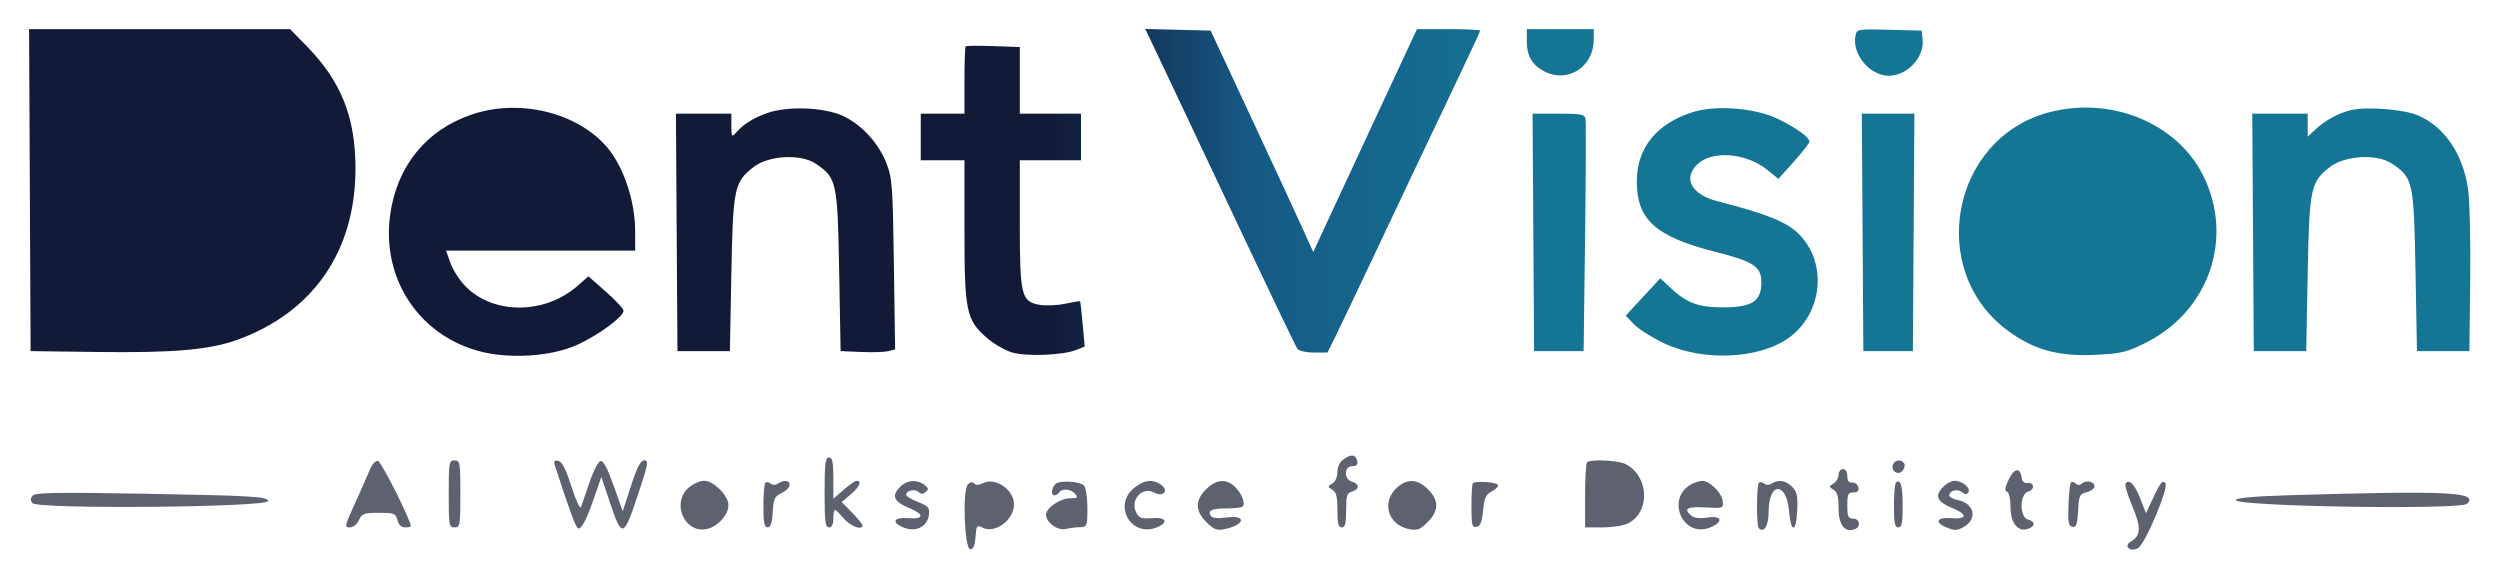
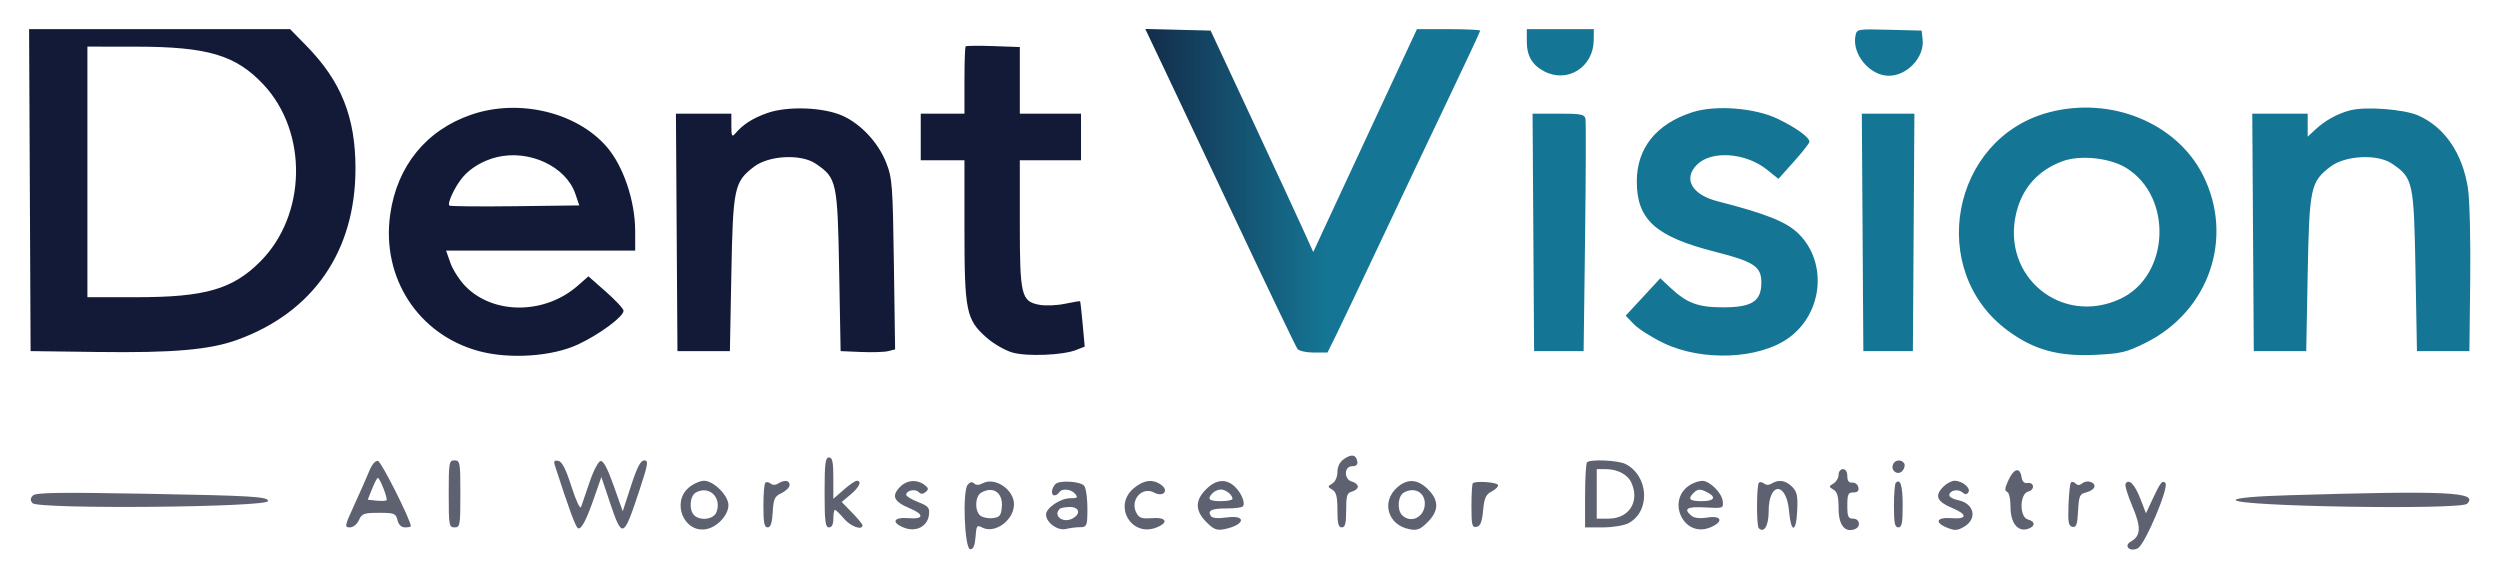
<svg xmlns="http://www.w3.org/2000/svg" viewBox="195 955 858 199">
  <defs>
-     <linearGradient id="wg" x1="205" x2="1042" y1="0" y2="0" gradientUnits="userSpaceOnUse">
-       <stop offset=".42" stop-color="#121a37" />
-       <stop offset=".5" stop-color="#155a86" />
-       <stop offset=".62" stop-color="#157594" />
+     <linearGradient id="wg" x1="195" y1="0" x2="1053" y2="0" gradientUnits="userSpaceOnUse">
+       <stop offset="0.44" stop-color="#121a37" />
+       <stop offset="0.53" stop-color="#157594" />
+       <stop offset="1" stop-color="#157594" />
    </linearGradient>
  </defs>
-   <path fill="url(#wg)" d="m205.242 1020.25.258 55.25 23 .3c26.022.34 38.512-.748 47.962-4.179 26.066-9.461 40.538-30.452 40.538-58.799 0-17.624-4.909-29.91-16.811-42.072l-5.626-5.75h-89.58zm389.367-41.533c3.606 7.581 15.148 32.008 25.649 54.283 10.5 22.275 19.518 41.063 20.039 41.75.521.688 3.049 1.25 5.617 1.25h4.669l2.851-5.75c1.568-3.162 8.581-17.9 15.585-32.75s17.515-37.001 23.358-49.224C698.22 976.052 703 965.815 703 965.526s-4.882-.526-10.849-.526h-10.849l-14.099 30.25a21370 21370 0 0 0-17.794 38.25l-3.695 8-3.607-7.976c-1.984-4.386-9.91-21.486-17.613-38L610.489 965.5l-11.219-.283-11.218-.282zM719 969.277c0 4.904 1.871 8.088 6.011 10.229 8.013 4.143 16.866-1.473 16.954-10.756L742 965h-23zm112.784-1.927c-1.205 6.301 4.966 13.65 11.46 13.65 6.347 0 12.291-6.407 11.598-12.5l-.342-3-11.127-.282c-11.065-.28-11.13-.268-11.589 2.132m-305.372 3.567c-.227.229-.412 5.516-.412 11.75V994h-15v16h15v23.822c0 27.962.601 30.896 7.583 37.042 2.418 2.129 6.428 4.439 8.911 5.134 5.074 1.421 17.321.915 21.892-.903l2.885-1.149-.698-7.702c-.384-4.236-.782-7.775-.885-7.864-.104-.09-2.452.307-5.218.881s-6.703.73-8.748.347c-6.238-1.171-6.722-3.19-6.722-28.058V1010h21v-16h-21v-22.858l-9.088-.321c-4.998-.177-9.273-.133-9.5.096M225 1014v43h16.79c23.586 0 32.99-2.699 42.498-12.197 15.949-15.933 16.488-44.368 1.152-60.764-9.471-10.124-19.125-13.003-43.69-13.024L225 971zm131.856-19.684c-15.536 5.296-25.581 17.616-27.939 34.268-3.077 21.724 9.609 41.276 30.44 46.915 10.54 2.853 25.208 1.857 34.086-2.313 7.39-3.471 15.557-9.525 15.557-11.53 0-.666-2.711-3.598-6.025-6.515l-6.026-5.304-3.674 3.226c-11.284 9.908-28.961 9.99-38.537.179-2.009-2.058-4.327-5.654-5.151-7.992l-1.498-4.25H413l-.012-6.75c-.018-10.335-4.038-22.233-9.743-28.838-10.276-11.897-30.115-16.643-46.389-11.096m101.392-.495c-5.009 1.786-8.253 3.88-10.998 7.096-1.034 1.212-1.25.742-1.25-2.726V994h-19.022l.261 40.75.261 40.75h18l.5-26.5c.559-29.637.973-31.589 7.798-36.795 5.109-3.897 16.137-4.437 21.148-1.037 7.233 4.909 7.495 6.109 8.054 36.832l.5 27.5 6.979.301c3.839.165 8.046.033 9.35-.294l2.37-.595-.415-29.206c-.389-27.289-.562-29.579-2.644-34.88-2.69-6.853-8.674-13.283-14.984-16.1-6.631-2.96-18.941-3.39-25.908-.905m317.622-.32c-12.447 4.004-19.12 12.306-19.12 23.787 0 13.124 6.487 18.941 26.902 24.125 13.291 3.375 15.848 5.075 15.848 10.535 0 6.487-3.234 8.558-13.323 8.532-8.493-.022-12.291-1.464-18.02-6.842l-3.342-3.138-5.935 6.417-5.935 6.416 2.777 2.91c1.528 1.6 6.114 4.517 10.19 6.481 13.271 6.394 32.85 5.578 43.026-1.794 11.628-8.423 13.307-25.738 3.452-35.593-4.179-4.178-10.971-6.915-28.009-11.287-8.762-2.248-11.811-7.711-6.993-12.529 4.985-4.984 16.745-4.149 24.042 1.709l3.931 3.154 5.318-5.942c2.924-3.268 5.318-6.32 5.319-6.782.003-1.537-4.425-4.745-10.856-7.865-7.766-3.768-21.376-4.834-29.272-2.294m122.154.102c-33.417 8.98-41.86 54.326-13.942 74.878 8.956 6.593 17.338 8.911 30.021 8.3 8.825-.425 10.681-.865 17.147-4.061 21.927-10.841 30.622-36.183 19.782-57.657-9.079-17.984-31.765-27.168-53.008-21.46m103.476-.725c-4.211 1.105-8.531 3.486-11.75 6.474l-2.75 2.553V994h-19.022l.261 40.75.261 40.75h18l.5-26.5c.559-29.637.973-31.589 7.798-36.795 5.109-3.897 16.137-4.437 21.148-1.037 7.233 4.909 7.495 6.109 8.054 36.832l.5 27.5h18l.278-24.5c.155-13.667-.185-27.517-.77-31.324-1.843-11.992-7.945-20.972-16.997-25.014-4.892-2.185-18.151-3.191-23.511-1.784m-280.261 41.872.261 40.75h17l.5-39c.275-21.45.335-39.788.133-40.75-.316-1.508-1.596-1.75-9.261-1.75h-8.894zm113 0 .261 40.75h17l.261-40.75.261-40.75h-18.044zM365.5 1008.935c-4.645 1.131-9.025 3.711-11.705 6.896-2.639 3.137-5.367 8.93-4.577 9.721.268.268 10.412.366 22.543.218l22.054-.27-1.366-4c-3.204-9.384-15.832-15.271-26.949-12.565m537.259 1.427c-8.342 3.113-13.729 9.175-15.79 17.767-5.214 21.733 15.537 38.832 35.721 29.435 16.923-7.879 18.16-34.961 2.053-44.92-5.672-3.506-15.869-4.565-21.984-2.282" />
-   <path fill="#5d6170" d="M656.231 1112.55c-1.434 1.005-2.231 2.597-2.231 4.457 0 1.689-.728 3.331-1.75 3.943-1.667 1-1.667 1.1 0 2.1 1.353.811 1.75 2.399 1.75 7 0 4.622.335 5.95 1.5 5.95 1.163 0 1.5-1.32 1.5-5.883 0-5.043.286-5.958 2-6.407 1.1-.287 2-1.057 2-1.71s-.9-1.423-2-1.71c-2.837-.742-2.774-5.29.073-5.29 1.398 0 1.968-.543 1.75-1.667-.454-2.342-1.991-2.604-4.592-.783M478 1124c0 10 .25 12 1.5 12q1.5 0 1.5-3c0-1.65.254-3 .565-3s1.7 1.35 3.088 3c2.248 2.671 6.347 4.151 6.347 2.292 0-.389-1.604-2.35-3.564-4.357l-3.564-3.65 3.064-2.578c3.02-2.541 3.985-4.707 2.099-4.707-.531 0-2.556 1.397-4.5 3.104l-3.535 3.103v-7.103c0-5.648-.307-7.104-1.5-7.104-1.25 0-1.5 2-1.5 12m-156.289-7.299c-.85 2.09-3.146 7.286-5.103 11.549-3.316 7.224-3.422 7.75-1.561 7.75 1.159 0 2.474-1.049 3.135-2.5 1.022-2.243 1.727-2.5 6.87-2.5 5.279 0 5.781.197 6.359 2.5.405 1.614 1.329 2.5 2.608 2.5 1.09 0 1.981-.185 1.981-.411 0-2.027-10.126-22.159-11.26-22.388-.919-.185-2.072 1.147-3.029 3.5M349 1124.5c0 10.833.116 11.5 2 11.5s2-.667 2-11.5-.116-11.5-2-11.5-2 .667-2 11.5m36.404-9.842c5.105 15.753 7.261 21.554 8.058 21.685 1.213.198 2.886-3.1 5.704-11.249l2.216-6.405 2.806 8.353c4.369 13.001 4.738 12.88 10.102-3.292 3.136-9.456 3.358-10.75 1.844-10.75-1.28 0-2.451 2.24-4.567 8.737l-2.845 8.736-3.099-8.764c-2.113-5.974-3.551-8.676-4.519-8.486-.781.152-2.476 3.427-3.766 7.277s-2.604 7.675-2.919 8.5c-.326.85-1.75-2.179-3.29-6.995-1.938-6.061-3.233-8.594-4.519-8.842-1.362-.262-1.657.104-1.206 1.495m354.263-.991c-.367.366-.667 5.541-.667 11.5V1136h6.05c3.327 0 7.28-.637 8.785-1.415 7.652-3.957 7.091-16.197-.931-20.32-2.534-1.302-12.101-1.735-13.237-.598m104.999.76c-.85 2.215 1.795 3.928 3.287 2.129.671-.808.929-1.938.574-2.512-.932-1.509-3.222-1.282-3.861.383M743 1124.5v8.5h4.045c7.053 0 10.79-5.879 7.845-12.343-1.297-2.847-4.771-4.657-8.937-4.657H743zm83-6.55c0 1.073-.788 2.423-1.75 3-1.667 1-1.667 1.1 0 2.1 1.322.793 1.75 2.374 1.75 6.465 0 5.652 2.164 8.404 5.578 7.093 2.159-.828 1.714-3.608-.578-3.608-1.704 0-2-.667-2-4.5 0-3.886.283-4.5 2.073-4.5 1.446 0 1.964-.53 1.712-1.75-.199-.963-1.132-1.687-2.073-1.611-1.177.095-1.712-.608-1.712-2.25 0-1.457-.585-2.389-1.5-2.389-.825 0-1.5.878-1.5 1.95m58.374 1.675c-1.295 2.727-1.45 3.85-.575 4.141.71.237 1.201 2.346 1.201 5.162 0 5.528 2.47 8.692 5.928 7.595 2.634-.836 2.672-2.553.072-3.233-3.005-.786-2.917-8.817.105-9.607 2.397-.627 2.038-3.333-.386-2.906-.969.171-1.697-.567-1.896-1.922-.527-3.585-2.549-3.235-4.449.77m-561.664 3.125-1.504 3.75 2.993.321c1.646.176 3.201.112 3.456-.142.51-.511-2.287-7.679-2.997-7.679-.244 0-1.121 1.688-1.948 3.75m108.646-.38c-5.992 5.155-1.513 15.673 6.057 14.223 3.794-.726 7.587-4.839 7.587-8.226 0-3.294-5.073-8.367-8.367-8.367-1.387 0-3.762 1.067-5.277 2.37m26.302-1.695c-.362.362-.658 3.958-.658 7.992 0 5.734.316 7.333 1.448 7.333 1.041 0 1.532-1.472 1.75-5.242.265-4.594.642-5.404 3.052-6.554 1.512-.722 2.75-1.964 2.75-2.759 0-1.64-1.795-1.86-3.966-.487-.903.571-1.9.569-2.592-.007-.62-.513-1.422-.638-1.784-.276M504 1122c-3.191 3.191-2.342 5.124 3.285 7.475 5.005 2.091 4.781 3.783-.444 3.361-5.129-.414-6.112 1.395-1.741 3.205 4.191 1.736 8.249-.299 8.721-4.375.282-2.423-.189-2.972-3.75-4.37-2.239-.88-4.071-1.995-4.071-2.479 0-1.46 3.056-2.161 4.243-.974.812.812 1.468.812 2.444.002 1.096-.91 1.02-1.348-.426-2.445-2.557-1.941-5.968-1.693-8.261.6m23.121-.646c-1.882 2.268-1.093 22.146.879 22.146 1.05 0 1.592-1.276 1.808-4.254.278-3.851.49-4.157 2.229-3.226 4.36 2.333 10.963-2.465 10.963-7.966 0-5.064-6.546-9.438-10.754-7.186-1.287.689-2.274.704-2.935.043s-1.397-.512-2.19.443m30.129-.236c-1.469 1.507-1.658 3.882-.309 3.882.518 0 1.219-.45 1.559-1 .923-1.494 4.084-1.207 5.5.5 1.059 1.276.8 1.5-1.743 1.5-3.304 0-8.257 3.343-8.257 5.573 0 2.774 3.993 5.673 6.848 4.97 1.459-.36 3.665-.634 4.902-.61 1.85.037 2.276-.531 2.395-3.194.235-5.236-.261-10.177-1.112-11.068-1.443-1.513-8.46-1.909-9.783-.553m26.827 1.471c-7.198 6.056-.704 16.984 7.961 13.395 4.22-1.748 3.187-3.557-1.802-3.156-3.327.268-4.291-.062-5.214-1.787-2.338-4.368 1.896-9.226 6.085-6.984 3.077 1.647 5.183-.608 2.452-2.624-2.886-2.13-6.033-1.746-9.482 1.156m24.846.334c-3.833 3.833-3.796 7.357.117 11.271 2.525 2.524 3.568 2.934 6.155 2.417 7.01-1.402 7.831-4.949.933-4.034-3.289.437-5.108.264-5.6-.532-1.158-1.873.286-2.545 5.472-2.545 2.658 0 5.137-.304 5.508-.675 1.04-1.04-.43-4.675-2.775-6.859-2.98-2.777-6.411-2.442-9.81.957m65.632-.673c-5.611 4.938-3.298 12.938 4.155 14.368 2.684.515 3.708.118 6.25-2.424 3.913-3.914 3.95-7.438.117-11.271q-5.284-5.282-10.522-.673m25.924-1.396c-.263.264-.479 3.812-.479 7.886 0 6.514.211 7.367 1.75 7.075 1.323-.251 1.872-1.622 2.25-5.614.406-4.291.948-5.508 2.888-6.491 1.313-.666 2.327-1.66 2.252-2.21-.134-.994-7.745-1.561-8.661-.646m75.021.301c-8.998 4.921-2.941 18.755 6.5 14.845 4.61-1.909 3.944-4.175-.995-3.385-2.592.415-4.523.2-5.5-.611-2.894-2.402-1.554-3.209 4.745-2.855 6.149.345 6.246.311 5.996-2.149-.289-2.842-4.512-7.015-7.052-6.97-.932.017-2.594.523-3.694 1.125m23.158-.48c-.822.822-.876 14.774-.06 15.589 1.828 1.829 3.402-.83 3.402-5.749 0-10.16 6.105-10.286 7-.144.677 7.671 2.429 7.625 2.797-.074.246-5.163-.047-6.547-1.75-8.25-2.197-2.197-4.658-2.579-7.013-1.089-.903.571-1.9.569-2.592-.007-.62-.513-1.422-.638-1.784-.276m46.981.019c-.351.352-.639 3.939-.639 7.973 0 5.852.303 7.333 1.5 7.333 1.199 0 1.5-1.493 1.5-7.441 0-6.876-.773-9.453-2.361-7.865M862 1122c-3.191 3.191-2.342 5.124 3.285 7.475 5.005 2.091 4.781 3.783-.444 3.361-5.129-.414-6.112 1.395-1.741 3.205 2.678 1.11 3.583 1.087 5.787-.146 4.884-2.732 3.773-8.113-1.909-9.249-1.638-.328-2.978-1.071-2.978-1.652 0-1.655 2.876-2.342 4.424-1.057 1.064.883 1.575.873 2.14-.04.879-1.423-2.14-3.897-4.755-3.897-.995 0-2.709.9-3.809 2m43.69-1.307c-.295.477-.65 4.004-.789 7.837-.209 5.765.028 7.024 1.371 7.283 1.321.255 1.681-.763 1.926-5.459.271-5.173.554-5.831 2.728-6.341 1.334-.312 2.609-1.118 2.833-1.79.561-1.682-2.487-2.693-4.096-1.359-.926.769-1.623.776-2.374.025-.585-.585-1.304-.673-1.599-.196m18.804.316c-.313.508.733 3.984 2.325 7.726 3.073 7.221 2.95 10.168-.505 12.117-2.663 1.502-.295 3.743 2.42 2.29 2.461-1.317 10.772-21.036 9.432-22.376-1.077-1.077-1.73-.227-4.653 6.066l-2.013 4.332-1.96-5.056c-1.915-4.939-3.903-6.948-5.046-5.099m-490.744 3.071c-2.01 1.171-2.349 5.921-.55 7.72 2.102 2.102 6.766 1.466 7.701-1.05 1.892-5.091-2.626-9.305-7.151-6.67m98 0c-2.13 1.241-2.326 6.197-.31 7.87.791.657 2.704 1.049 4.25.872 2.398-.275 2.858-.829 3.139-3.778.468-4.927-2.985-7.349-7.079-4.964m79.45.12c-2.067 2.067-1.335 2.8 2.8 2.8 2.2 0 4-.36 4-.8 0-1.351-2.312-3.2-4-3.2-.88 0-2.14.54-2.8 1.2m65.55-.12c-2.01 1.171-2.349 5.921-.55 7.72 3.05 3.05 7.8.635 7.8-3.965 0-3.943-3.667-5.842-7.25-3.755m99.45.12c-2.067 2.067-1.335 2.8 2.8 2.8 4.296 0 5.195-1.29 2.066-2.965-2.495-1.335-3.397-1.304-4.866.165m-569.926.866c-.898.942-.932 1.641-.128 2.61 1.79 2.157 80.854 1.449 80.854-.724 0-1.512-5.418-1.834-42-2.494-29.955-.541-37.747-.419-38.726.608m774.308-.101c-11.606.347-18.046.919-18.281 1.626-.739 2.227 77.218 3.49 79.421 1.287 4.036-4.036-6.59-4.542-61.14-2.913m-421.915 4.702c-2.362 2.361 1.188 5.016 4.405 3.294 2.955-1.581 2.411-3.961-.905-3.961-1.559 0-3.134.3-3.5.667" />
+   <path d="m205.242 1020.25.258 55.25 23 .3c26.022.34 38.512-.748 47.962-4.179 26.066-9.461 40.538-30.452 40.538-58.799 0-17.624-4.909-29.91-16.811-42.072l-5.626-5.75h-89.58zm389.367-41.533c3.606 7.581 15.148 32.008 25.649 54.283 10.5 22.275 19.518 41.063 20.039 41.75.521.688 3.049 1.25 5.617 1.25h4.669l2.851-5.75c1.568-3.162 8.581-17.9 15.585-32.75s17.515-37.001 23.358-49.224C698.22 976.052 703 965.815 703 965.526s-4.882-.526-10.849-.526h-10.849l-14.099 30.25a21370 21370 0 0 0-17.794 38.25l-3.695 8-3.607-7.976c-1.984-4.386-9.91-21.486-17.613-38L610.489 965.5l-11.219-.283-11.218-.282zM719 969.277c0 4.904 1.871 8.088 6.011 10.229 8.013 4.143 16.866-1.473 16.954-10.756L742 965h-23zm112.784-1.927c-1.205 6.301 4.966 13.65 11.46 13.65 6.347 0 12.291-6.407 11.598-12.5l-.342-3-11.127-.282c-11.065-.28-11.13-.268-11.589 2.132m-305.372 3.567c-.227.229-.412 5.516-.412 11.75V994h-15v16h15v23.822c0 27.962.601 30.896 7.583 37.042 2.418 2.129 6.428 4.439 8.911 5.134 5.074 1.421 17.321.915 21.892-.903l2.885-1.149-.698-7.702c-.384-4.236-.782-7.775-.885-7.864-.104-.09-2.452.307-5.218.881s-6.703.73-8.748.347c-6.238-1.171-6.722-3.19-6.722-28.058V1010h21v-16h-21v-22.858l-9.088-.321c-4.998-.177-9.273-.133-9.5.096M225 1014v43h16.79c23.586 0 32.99-2.699 42.498-12.197 15.949-15.933 16.488-44.368 1.152-60.764-9.471-10.124-19.125-13.003-43.69-13.024L225 971zm131.856-19.684c-15.536 5.296-25.581 17.616-27.939 34.268-3.077 21.724 9.609 41.276 30.44 46.915 10.54 2.853 25.208 1.857 34.086-2.313 7.39-3.471 15.557-9.525 15.557-11.53 0-.666-2.711-3.598-6.025-6.515l-6.026-5.304-3.674 3.226c-11.284 9.908-28.961 9.99-38.537.179-2.009-2.058-4.327-5.654-5.151-7.992l-1.498-4.25H413l-.012-6.75c-.018-10.335-4.038-22.233-9.743-28.838-10.276-11.897-30.115-16.643-46.389-11.096m101.392-.495c-5.009 1.786-8.253 3.88-10.998 7.096-1.034 1.212-1.25.742-1.25-2.726V994h-19.022l.261 40.75.261 40.75h18l.5-26.5c.559-29.637.973-31.589 7.798-36.795 5.109-3.897 16.137-4.437 21.148-1.037 7.233 4.909 7.495 6.109 8.054 36.832l.5 27.5 6.979.301c3.839.165 8.046.033 9.35-.294l2.37-.595-.415-29.206c-.389-27.289-.562-29.579-2.644-34.88-2.69-6.853-8.674-13.283-14.984-16.1-6.631-2.96-18.941-3.39-25.908-.905m317.622-.32c-12.447 4.004-19.12 12.306-19.12 23.787 0 13.124 6.487 18.941 26.902 24.125 13.291 3.375 15.848 5.075 15.848 10.535 0 6.487-3.234 8.558-13.323 8.532-8.493-.022-12.291-1.464-18.02-6.842l-3.342-3.138-5.935 6.417-5.935 6.416 2.777 2.91c1.528 1.6 6.114 4.517 10.19 6.481 13.271 6.394 32.85 5.578 43.026-1.794 11.628-8.423 13.307-25.738 3.452-35.593-4.179-4.178-10.971-6.915-28.009-11.287-8.762-2.248-11.811-7.711-6.993-12.529 4.985-4.984 16.745-4.149 24.042 1.709l3.931 3.154 5.318-5.942c2.924-3.268 5.318-6.32 5.319-6.782.003-1.537-4.425-4.745-10.856-7.865-7.766-3.768-21.376-4.834-29.272-2.294m122.154.102c-33.417 8.98-41.86 54.326-13.942 74.878 8.956 6.593 17.338 8.911 30.021 8.3 8.825-.425 10.681-.865 17.147-4.061 21.927-10.841 30.622-36.183 19.782-57.657-9.079-17.984-31.765-27.168-53.008-21.46m103.476-.725c-4.211 1.105-8.531 3.486-11.75 6.474l-2.75 2.553V994h-19.022l.261 40.75.261 40.75h18l.5-26.5c.559-29.637.973-31.589 7.798-36.795 5.109-3.897 16.137-4.437 21.148-1.037 7.233 4.909 7.495 6.109 8.054 36.832l.5 27.5h18l.278-24.5c.155-13.667-.185-27.517-.77-31.324-1.843-11.992-7.945-20.972-16.997-25.014-4.892-2.185-18.151-3.191-23.511-1.784m-280.261 41.872.261 40.75h17l.5-39c.275-21.45.335-39.788.133-40.75-.316-1.508-1.596-1.75-9.261-1.75h-8.894zm113 0 .261 40.75h17l.261-40.75.261-40.75h-18.044zM365.5 1008.935c-4.645 1.131-9.025 3.711-11.705 6.896-2.639 3.137-5.367 8.93-4.577 9.721.268.268 10.412.366 22.543.218l22.054-.27-1.366-4c-3.204-9.384-15.832-15.271-26.949-12.565m537.259 1.427c-8.342 3.113-13.729 9.175-15.79 17.767-5.214 21.733 15.537 38.832 35.721 29.435 16.923-7.879 18.16-34.961 2.053-44.92-5.672-3.506-15.869-4.565-21.984-2.282" fill="url(#wg)" fill-rule="evenodd" />
+   <path d="M656.231 1112.55c-1.434 1.005-2.231 2.597-2.231 4.457 0 1.689-.728 3.331-1.75 3.943-1.667 1-1.667 1.1 0 2.1 1.353.811 1.75 2.399 1.75 7 0 4.622.335 5.95 1.5 5.95 1.163 0 1.5-1.32 1.5-5.883 0-5.043.286-5.958 2-6.407 1.1-.287 2-1.057 2-1.71s-.9-1.423-2-1.71c-2.837-.742-2.774-5.29.073-5.29 1.398 0 1.968-.543 1.75-1.667-.454-2.342-1.991-2.604-4.592-.783M478 1124c0 10 .25 12 1.5 12q1.5 0 1.5-3c0-1.65.254-3 .565-3s1.7 1.35 3.088 3c2.248 2.671 6.347 4.151 6.347 2.292 0-.389-1.604-2.35-3.564-4.357l-3.564-3.65 3.064-2.578c3.02-2.541 3.985-4.707 2.099-4.707-.531 0-2.556 1.397-4.5 3.104l-3.535 3.103v-7.103c0-5.648-.307-7.104-1.5-7.104-1.25 0-1.5 2-1.5 12m-156.289-7.299c-.85 2.09-3.146 7.286-5.103 11.549-3.316 7.224-3.422 7.75-1.561 7.75 1.159 0 2.474-1.049 3.135-2.5 1.022-2.243 1.727-2.5 6.87-2.5 5.279 0 5.781.197 6.359 2.5.405 1.614 1.329 2.5 2.608 2.5 1.09 0 1.981-.185 1.981-.411 0-2.027-10.126-22.159-11.26-22.388-.919-.185-2.072 1.147-3.029 3.5M349 1124.5c0 10.833.116 11.5 2 11.5s2-.667 2-11.5-.116-11.5-2-11.5-2 .667-2 11.5m36.404-9.842c5.105 15.753 7.261 21.554 8.058 21.685 1.213.198 2.886-3.1 5.704-11.249l2.216-6.405 2.806 8.353c4.369 13.001 4.738 12.88 10.102-3.292 3.136-9.456 3.358-10.75 1.844-10.75-1.28 0-2.451 2.24-4.567 8.737l-2.845 8.736-3.099-8.764c-2.113-5.974-3.551-8.676-4.519-8.486-.781.152-2.476 3.427-3.766 7.277s-2.604 7.675-2.919 8.5c-.326.85-1.75-2.179-3.29-6.995-1.938-6.061-3.233-8.594-4.519-8.842-1.362-.262-1.657.104-1.206 1.495m354.263-.991c-.367.366-.667 5.541-.667 11.5V1136h6.05c3.327 0 7.28-.637 8.785-1.415 7.652-3.957 7.091-16.197-.931-20.32-2.534-1.302-12.101-1.735-13.237-.598m104.999.76c-.85 2.215 1.795 3.928 3.287 2.129.671-.808.929-1.938.574-2.512-.932-1.509-3.222-1.282-3.861.383M743 1124.5v8.5h4.045c7.053 0 10.79-5.879 7.845-12.343-1.297-2.847-4.771-4.657-8.937-4.657H743zm83-6.55c0 1.073-.788 2.423-1.75 3-1.667 1-1.667 1.1 0 2.1 1.322.793 1.75 2.374 1.75 6.465 0 5.652 2.164 8.404 5.578 7.093 2.159-.828 1.714-3.608-.578-3.608-1.704 0-2-.667-2-4.5 0-3.886.283-4.5 2.073-4.5 1.446 0 1.964-.53 1.712-1.75-.199-.963-1.132-1.687-2.073-1.611-1.177.095-1.712-.608-1.712-2.25 0-1.457-.585-2.389-1.5-2.389-.825 0-1.5.878-1.5 1.95m58.374 1.675c-1.295 2.727-1.45 3.85-.575 4.141.71.237 1.201 2.346 1.201 5.162 0 5.528 2.47 8.692 5.928 7.595 2.634-.836 2.672-2.553.072-3.233-3.005-.786-2.917-8.817.105-9.607 2.397-.627 2.038-3.333-.386-2.906-.969.171-1.697-.567-1.896-1.922-.527-3.585-2.549-3.235-4.449.77m-561.664 3.125-1.504 3.75 2.993.321c1.646.176 3.201.112 3.456-.142.51-.511-2.287-7.679-2.997-7.679-.244 0-1.121 1.688-1.948 3.75m108.646-.38c-5.992 5.155-1.513 15.673 6.057 14.223 3.794-.726 7.587-4.839 7.587-8.226 0-3.294-5.073-8.367-8.367-8.367-1.387 0-3.762 1.067-5.277 2.37m26.302-1.695c-.362.362-.658 3.958-.658 7.992 0 5.734.316 7.333 1.448 7.333 1.041 0 1.532-1.472 1.75-5.242.265-4.594.642-5.404 3.052-6.554 1.512-.722 2.75-1.964 2.75-2.759 0-1.64-1.795-1.86-3.966-.487-.903.571-1.9.569-2.592-.007-.62-.513-1.422-.638-1.784-.276M504 1122c-3.191 3.191-2.342 5.124 3.285 7.475 5.005 2.091 4.781 3.783-.444 3.361-5.129-.414-6.112 1.395-1.741 3.205 4.191 1.736 8.249-.299 8.721-4.375.282-2.423-.189-2.972-3.75-4.37-2.239-.88-4.071-1.995-4.071-2.479 0-1.46 3.056-2.161 4.243-.974.812.812 1.468.812 2.444.002 1.096-.91 1.02-1.348-.426-2.445-2.557-1.941-5.968-1.693-8.261.6m23.121-.646c-1.882 2.268-1.093 22.146.879 22.146 1.05 0 1.592-1.276 1.808-4.254.278-3.851.49-4.157 2.229-3.226 4.36 2.333 10.963-2.465 10.963-7.966 0-5.064-6.546-9.438-10.754-7.186-1.287.689-2.274.704-2.935.043s-1.397-.512-2.19.443m30.129-.236c-1.469 1.507-1.658 3.882-.309 3.882.518 0 1.219-.45 1.559-1 .923-1.494 4.084-1.207 5.5.5 1.059 1.276.8 1.5-1.743 1.5-3.304 0-8.257 3.343-8.257 5.573 0 2.774 3.993 5.673 6.848 4.97 1.459-.36 3.665-.634 4.902-.61 1.85.037 2.276-.531 2.395-3.194.235-5.236-.261-10.177-1.112-11.068-1.443-1.513-8.46-1.909-9.783-.553m26.827 1.471c-7.198 6.056-.704 16.984 7.961 13.395 4.22-1.748 3.187-3.557-1.802-3.156-3.327.268-4.291-.062-5.214-1.787-2.338-4.368 1.896-9.226 6.085-6.984 3.077 1.647 5.183-.608 2.452-2.624-2.886-2.13-6.033-1.746-9.482 1.156m24.846.334c-3.833 3.833-3.796 7.357.117 11.271 2.525 2.524 3.568 2.934 6.155 2.417 7.01-1.402 7.831-4.949.933-4.034-3.289.437-5.108.264-5.6-.532-1.158-1.873.286-2.545 5.472-2.545 2.658 0 5.137-.304 5.508-.675 1.04-1.04-.43-4.675-2.775-6.859-2.98-2.777-6.411-2.442-9.81.957m65.632-.673c-5.611 4.938-3.298 12.938 4.155 14.368 2.684.515 3.708.118 6.25-2.424 3.913-3.914 3.95-7.438.117-11.271q-5.284-5.282-10.522-.673m25.924-1.396c-.263.264-.479 3.812-.479 7.886 0 6.514.211 7.367 1.75 7.075 1.323-.251 1.872-1.622 2.25-5.614.406-4.291.948-5.508 2.888-6.491 1.313-.666 2.327-1.66 2.252-2.21-.134-.994-7.745-1.561-8.661-.646m75.021.301c-8.998 4.921-2.941 18.755 6.5 14.845 4.61-1.909 3.944-4.175-.995-3.385-2.592.415-4.523.2-5.5-.611-2.894-2.402-1.554-3.209 4.745-2.855 6.149.345 6.246.311 5.996-2.149-.289-2.842-4.512-7.015-7.052-6.97-.932.017-2.594.523-3.694 1.125m23.158-.48c-.822.822-.876 14.774-.06 15.589 1.828 1.829 3.402-.83 3.402-5.749 0-10.16 6.105-10.286 7-.144.677 7.671 2.429 7.625 2.797-.074.246-5.163-.047-6.547-1.75-8.25-2.197-2.197-4.658-2.579-7.013-1.089-.903.571-1.9.569-2.592-.007-.62-.513-1.422-.638-1.784-.276m46.981.019c-.351.352-.639 3.939-.639 7.973 0 5.852.303 7.333 1.5 7.333 1.199 0 1.5-1.493 1.5-7.441 0-6.876-.773-9.453-2.361-7.865M862 1122c-3.191 3.191-2.342 5.124 3.285 7.475 5.005 2.091 4.781 3.783-.444 3.361-5.129-.414-6.112 1.395-1.741 3.205 2.678 1.11 3.583 1.087 5.787-.146 4.884-2.732 3.773-8.113-1.909-9.249-1.638-.328-2.978-1.071-2.978-1.652 0-1.655 2.876-2.342 4.424-1.057 1.064.883 1.575.873 2.14-.04.879-1.423-2.14-3.897-4.755-3.897-.995 0-2.709.9-3.809 2m43.69-1.307c-.295.477-.65 4.004-.789 7.837-.209 5.765.028 7.024 1.371 7.283 1.321.255 1.681-.763 1.926-5.459.271-5.173.554-5.831 2.728-6.341 1.334-.312 2.609-1.118 2.833-1.79.561-1.682-2.487-2.693-4.096-1.359-.926.769-1.623.776-2.374.025-.585-.585-1.304-.673-1.599-.196m18.804.316c-.313.508.733 3.984 2.325 7.726 3.073 7.221 2.95 10.168-.505 12.117-2.663 1.502-.295 3.743 2.42 2.29 2.461-1.317 10.772-21.036 9.432-22.376-1.077-1.077-1.73-.227-4.653 6.066l-2.013 4.332-1.96-5.056c-1.915-4.939-3.903-6.948-5.046-5.099m-490.744 3.071c-2.01 1.171-2.349 5.921-.55 7.72 2.102 2.102 6.766 1.466 7.701-1.05 1.892-5.091-2.626-9.305-7.151-6.67m98 0c-2.13 1.241-2.326 6.197-.31 7.87.791.657 2.704 1.049 4.25.872 2.398-.275 2.858-.829 3.139-3.778.468-4.927-2.985-7.349-7.079-4.964m79.45.12c-2.067 2.067-1.335 2.8 2.8 2.8 2.2 0 4-.36 4-.8 0-1.351-2.312-3.2-4-3.2-.88 0-2.14.54-2.8 1.2m65.55-.12c-2.01 1.171-2.349 5.921-.55 7.72 3.05 3.05 7.8.635 7.8-3.965 0-3.943-3.667-5.842-7.25-3.755m99.45.12c-2.067 2.067-1.335 2.8 2.8 2.8 4.296 0 5.195-1.29 2.066-2.965-2.495-1.335-3.397-1.304-4.866.165m-569.926.866c-.898.942-.932 1.641-.128 2.61 1.79 2.157 80.854 1.449 80.854-.724 0-1.512-5.418-1.834-42-2.494-29.955-.541-37.747-.419-38.726.608m774.308-.101c-11.606.347-18.046.919-18.281 1.626-.739 2.227 77.218 3.49 79.421 1.287 4.036-4.036-6.59-4.542-61.14-2.913m-421.915 4.702c-2.362 2.361 1.188 5.016 4.405 3.294 2.955-1.581 2.411-3.961-.905-3.961-1.559 0-3.134.3-3.5.667" fill="#5d6170" fill-rule="evenodd" />
</svg>
